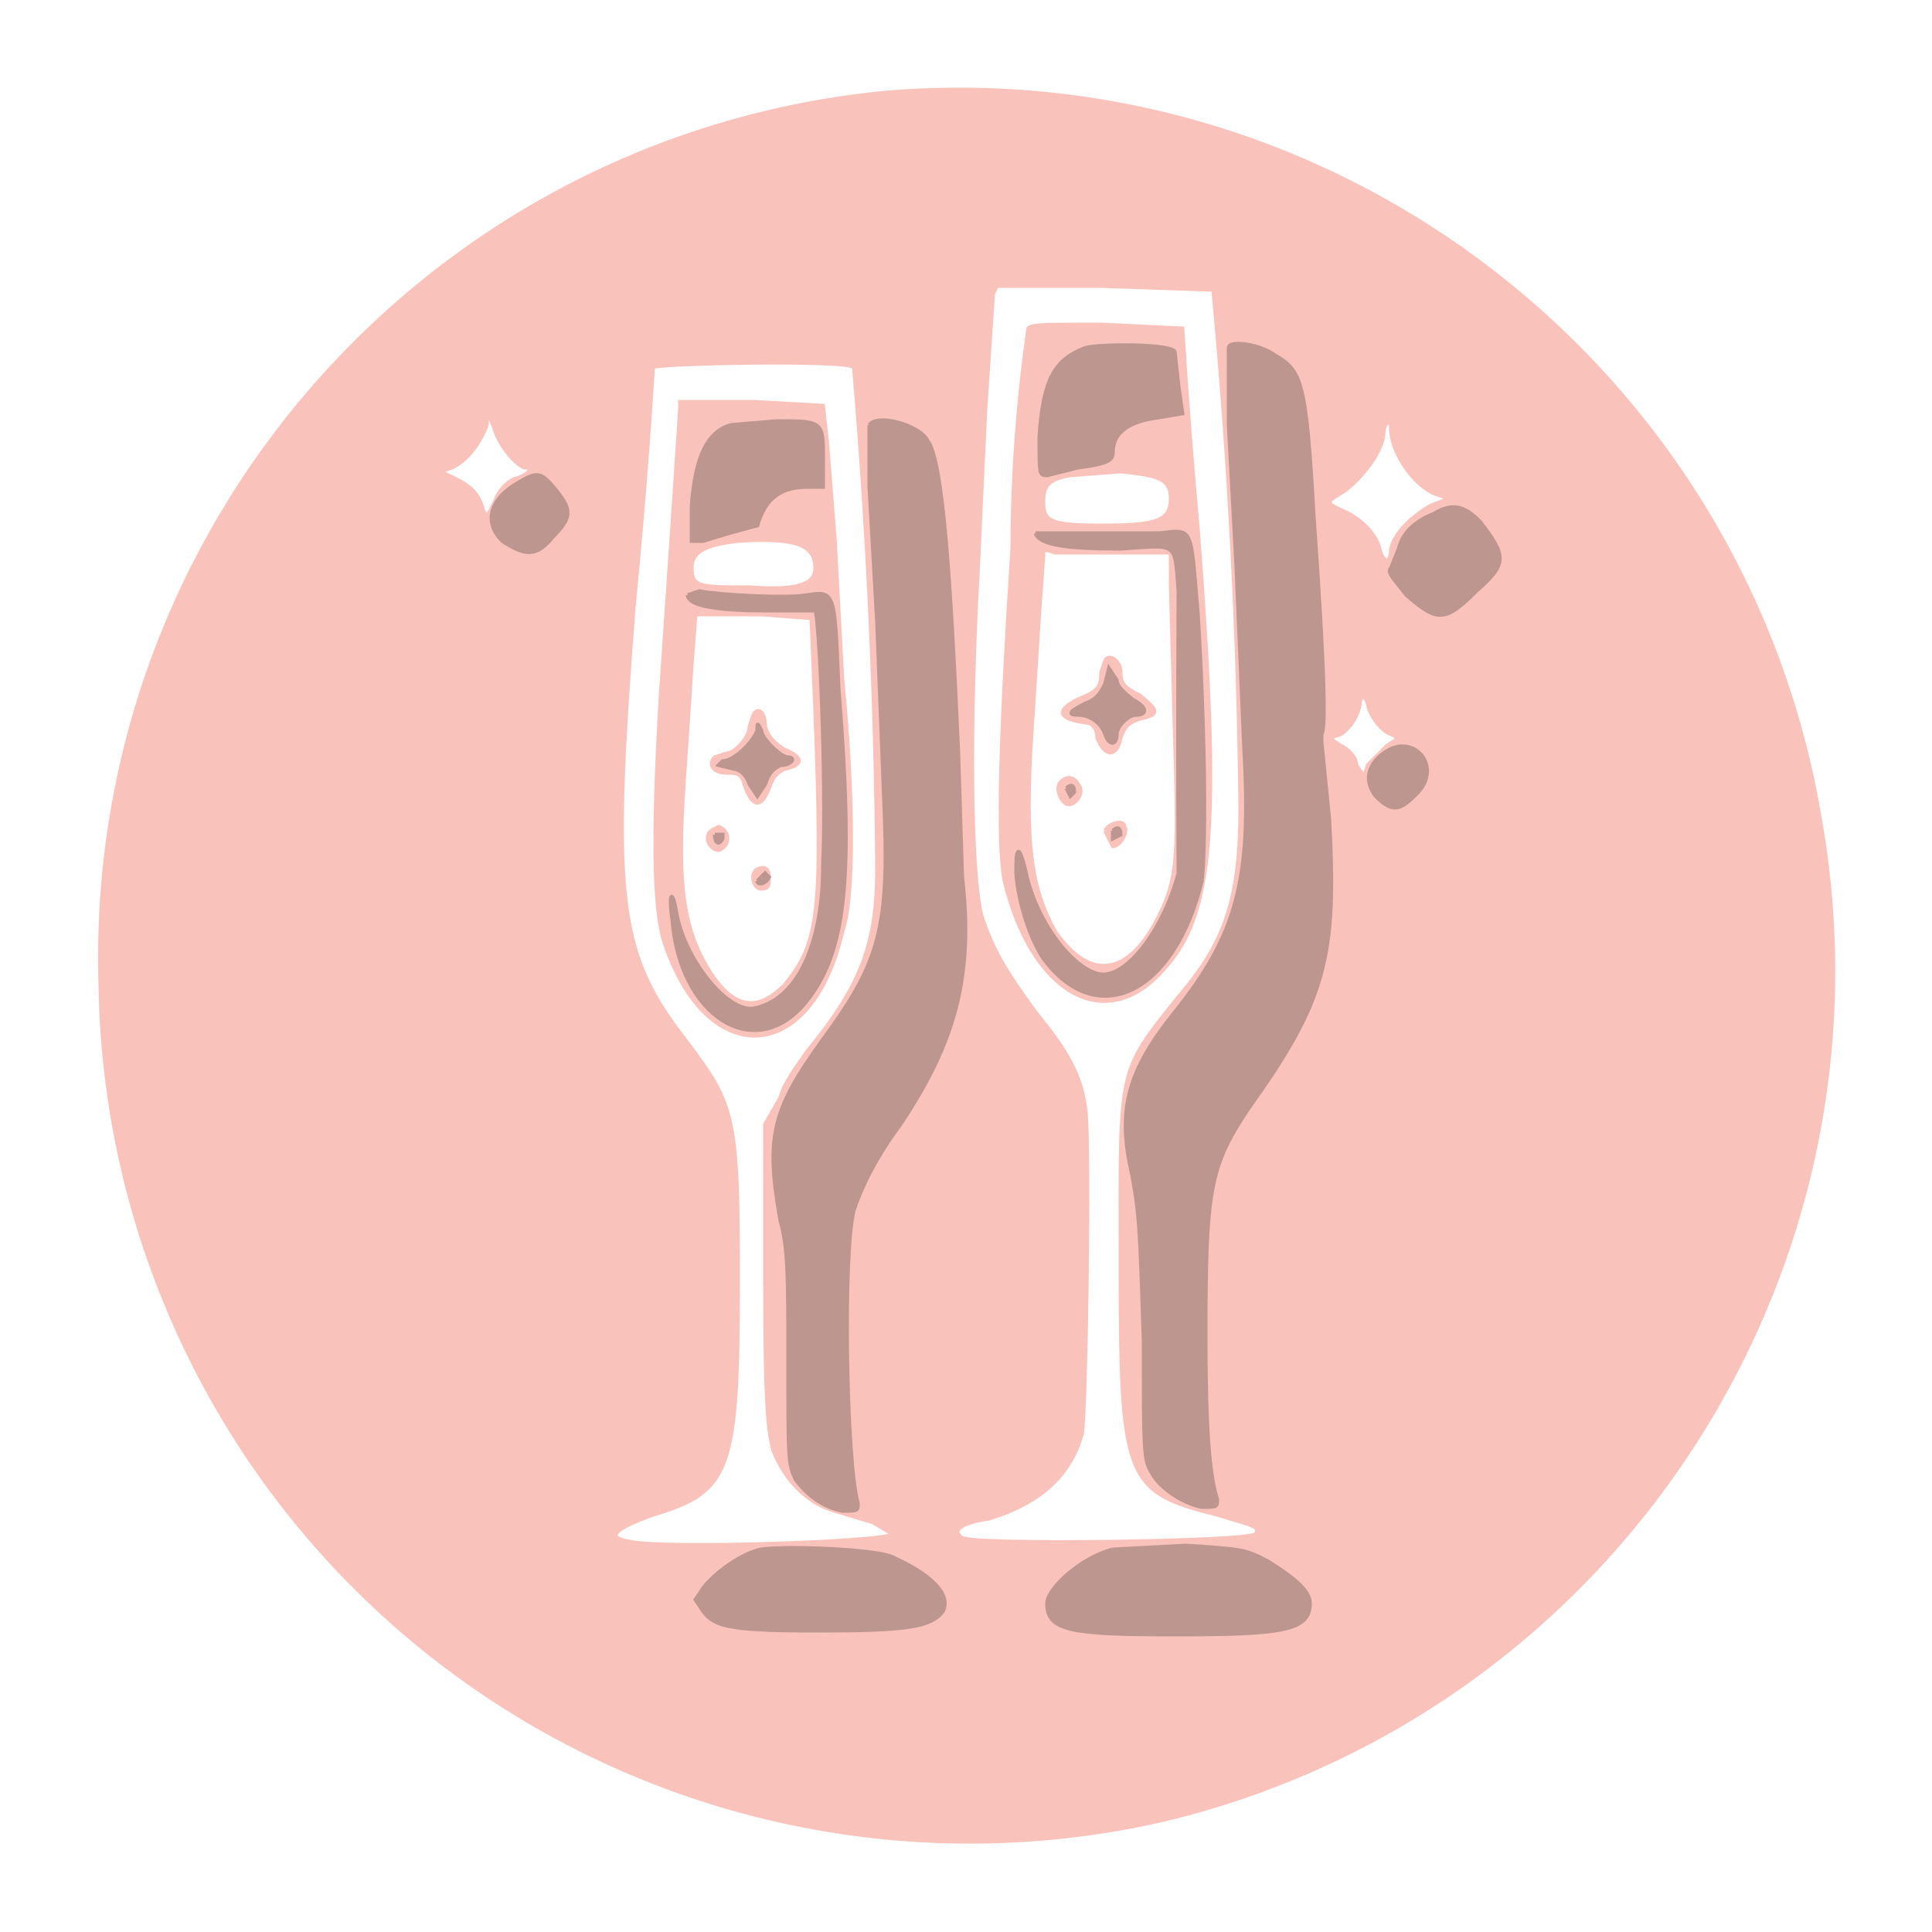
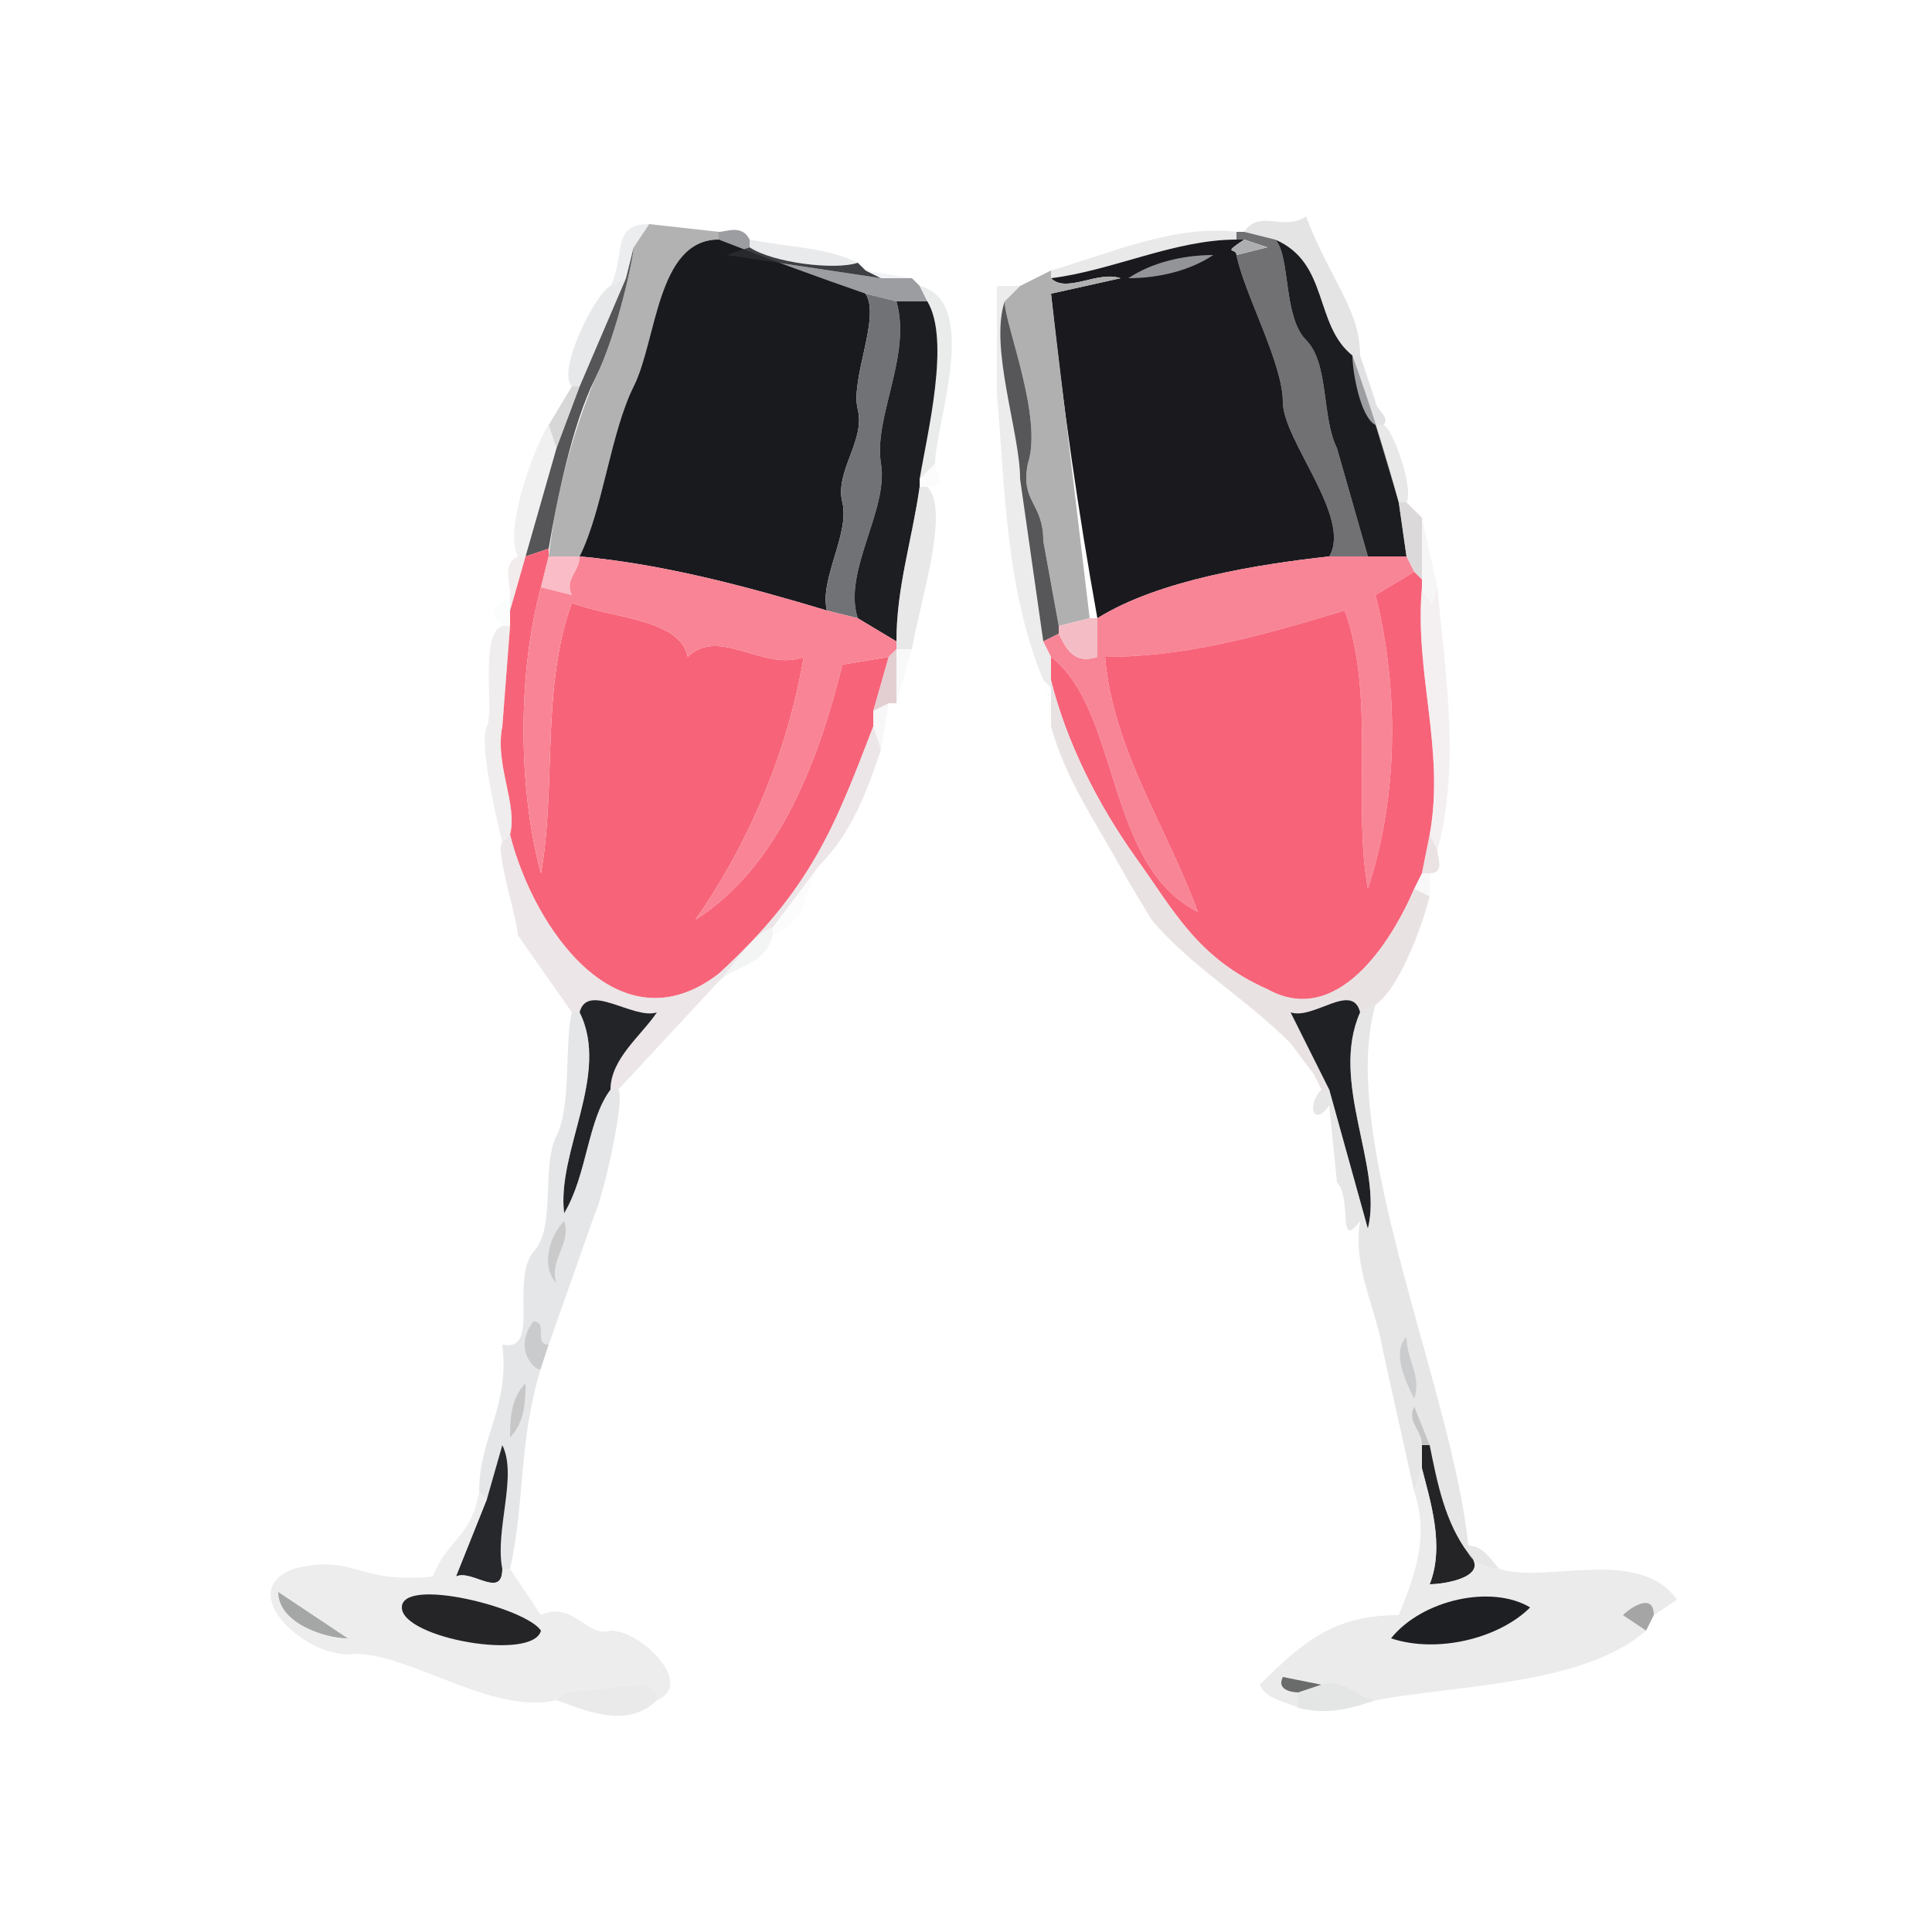
- <svg xmlns="http://www.w3.org/2000/svg" viewBox="0 0 500 500">
-   <path fill="#f9c3bb" fill-rule="evenodd" stroke="#f9c3bb" d="M229 24A225 225 0 0 0 26 255a225 225 0 0 0 275 216 226 226 0 0 0 170-259A226 226 0 0 0 229 24m28 52-2 30-2 43c-2 36-2 76 1 88 3 9 6 14 14 25 9 11 12 17 13 26 1 12 0 78-1 83-3 11-11 18-24 22-7 1-10 3-7 5s75 1 76-1 0-2-10-5c-24-6-25-9-25-66 0-50-1-48 15-68 12-14 16-25 16-49a1614 1614 0 0 0-7-134l-29-1h-27l-1 2m9 10a408 408 0 0 0-4 56c-3 46-4 76-2 86 7 29 26 40 41 23 13-14 15-36 9-114a1816 1816 0 0 1-4-52l-21-1c-19 0-19 0-19 2m-97 9a1737 1737 0 0 1-5 62c-6 77-4 90 14 113 12 16 13 19 13 61 0 50-2 55-22 61-11 4-12 6-6 7 9 2 68 0 68-2l-5-3-10-3c-7-2-13-8-16-16-1-5-2-8-2-45v-39l4-7c1-4 5-9 7-12 14-17 18-28 18-47a1683 1683 0 0 0-6-130c-2-2-50-1-52 0m7 11-2 30a21924 21924 0 0 1-3 44c-2 34-2 55 1 64 11 33 38 32 46-3 3-8 3-35 0-65l-2-37-2-25-1-9-18-1h-19v2m-50 4c-2 5-5 9-9 11l-3 1 4 2c4 2 6 4 7 8 1 2 1 2 3-2 1-3 3-5 5-6 4-1 5-3 3-3s-7-6-8-10l-2-5v4m232 3c-1 5-6 11-10 14-5 3-5 3-1 5 5 2 9 6 10 10s3 4 3 0c1-4 5-8 10-11l5-2-3-1c-6-2-12-11-12-17 0-3-2-2-2 2m-81 10c-6 1-7 3-7 7 0 5 2 6 15 6 14 0 18-1 18-7 0-5-3-6-13-7l-13 1m-86 17c-9 1-12 3-12 7 0 5 2 5 15 5 13 1 17-1 17-5 0-6-5-8-20-7m79 4-1 14-2 31c-2 30 0 41 6 52 9 13 19 12 27-4 5-10 5-16 4-49l-1-37v-8h-30c-3-1-3-1-3 1m-90 15-1 13a6474 6474 0 0 1-2 30c-2 28 0 39 7 50 6 9 12 10 19 3 9-11 10-18 8-71l-1-24-13-1h-17m106 12-1 3c0 4-1 5-6 7-6 3-5 5 2 6 2 0 3 2 3 4 2 5 5 5 6 0 1-3 2-4 5-5 5-1 5-2 0-6-4-2-5-3-5-6s-3-5-4-3m66 10c0 3-2 7-5 9l-3 1 3 2c2 1 4 3 4 5l2 3 1-3 5-5 3-2-2-1c-3-1-6-6-6-8l-1-2-1 1m-157 4-1 3c0 3-4 7-6 7l-3 1c-2 2 0 4 3 4s4 0 5 4c2 5 4 5 6 0 1-3 2-4 4-5 5-1 5-3 0-5-3-2-4-3-5-6 0-4-2-5-3-3m80 17c-2 1-1 5 1 6s5-3 3-5c-1-2-3-2-4-1m11 13 2 4c2 0 4-4 3-5 0-2-4-1-5 1m-102 0c-2 2 0 5 2 5 3-1 3-5 0-6l-2 1m12 10c-2 1-1 5 1 5s2-1 2-3-1-3-3-2" />
-   <path fill="#bd968f" fill-rule="evenodd" stroke="#bd968f" d="M281 90c-8 3-11 8-12 23 0 10 0 10 2 10l8-2c8-1 9-2 9-4 0-5 4-8 12-9l6-1-1-7-1-9c-1-2-19-2-23-1m37 0v20l2 37 2 47c2 34-2 48-18 68-12 15-15 25-11 42 2 11 2 14 3 43 0 28 0 31 2 34 2 4 8 8 13 9 4 0 4 0 4-2-2-6-3-18-3-42 0-38 1-44 11-59 20-28 23-39 21-75l-2-20v-2c1-1 1-14-2-56-2-35-3-38-10-42-4-3-12-4-12-2m-129 20c-6 2-9 8-10 21v9h3a241 241 0 0 1 14-4c2-7 6-10 13-10h4v-7c0-10 0-10-12-10l-12 1m36 0v16l2 35 2 51c1 29-2 38-16 57-13 18-15 25-11 47 2 7 2 15 2 36 0 26 0 27 2 31 3 4 7 7 12 8 4 0 4 0 4-2-3-10-4-65-1-76 2-6 6-14 12-22 14-21 19-38 16-64l-1-32c-2-45-4-76-8-81-2-4-13-7-15-4m-91 15c-7 4-9 10-4 15 6 4 9 4 13-1 5-5 5-7 1-12s-5-5-10-2m237 8c-5 2-8 5-9 9l-2 5c-1 1 0 2 4 7 8 7 10 7 18-1 8-7 8-9 1-18-4-4-7-5-12-2m-103 5c1 3 8 4 22 4 15-1 14-2 15 11a6568 6568 0 0 0 0 73c-4 15-14 28-21 26s-15-13-18-24c-2-9-3-10-3-3 0 6 3 17 7 23 14 19 34 9 41-20 1-8 1-36-1-69-2-23-1-22-10-21h-32m-90 16c0 3 9 4 20 4h13c1 1 3 44 2 66 0 21-7 35-18 37-7 1-18-13-20-25-1-6-2-5-1 2 2 25 21 37 34 22 11-13 13-32 9-82-1-25-1-25-8-24-5 1-23 0-28-1l-3 1m108 23c-1 2-2 4-5 5-4 2-5 3-2 3s6 2 7 5 3 3 3 0c0-2 3-5 5-5 3 0 3-2-1-4-1-1-4-3-4-5l-2-3-1 4m-90 12c-1 3-6 8-9 8l-1 1 4 1c1 0 3 1 4 4l2 3 2-3c1-3 2-4 4-5 3 0 4-2 2-2s-7-5-7-7c-1-2-1-2-1 0m162 6c-4 3-5 7-2 11 4 4 6 4 10 0 8-7 0-17-8-11m-82 9 1 2 1-1c0-2-1-2-2-1m12 11v2l2-1c0-2-1-2-2-1m-103 1c0 2 1 3 2 1v-1h-2m11 12c0 1 2 1 3-1l-1-1-2 2m1 173c-5 1-12 6-15 10l-2 3 2 3c3 4 7 5 30 5s29-1 32-5c2-4-2-9-13-14-4-2-27-3-34-2m91 0c-8 2-17 10-17 14 0 7 6 8 33 8 28 0 35-1 35-8 0-3-3-6-11-11-6-3-6-3-21-4l-19 1" />
+ <svg xmlns="http://www.w3.org/2000/svg" width="250" height="250">
+   <path fill="none" stroke="None" d="M0 250h250V0H0v250M84 29l9 1c1 0 3-1 4 1 5 1 10 1 14 3l1 1 6 1 1 1c8 2 2 18 2 23 0 1 2 3-1 3 3 3-1 15-2 21l-2 7h-1l-1 6c-2 6-4 11-8 15-2 3-1 7-6 9-1 4-5 4-7 6l-13 14c1 1-2 14-3 16l-6 17-1 3c-3 10-2 17-4 26l4 6c4-2 6 3 9 2 4 0 11 7 6 9-4 4-10 1-13 0-8 2-19-6-26-6-6 1-16-8-8-11 8-2 8 2 18 1 2-5 5-5 6-11 0-7 4-11 3-19 5 1 1-8 4-12 3-3 1-11 3-15s1-12 2-16l-7-10c0-2-3-11-2-12-1-4-3-13-2-15s-1-12 2-13c-3-3 1-3 1-4 0-2-1-4 1-5-2-4 3-16 4-17l3-5c-2-2 3-12 5-13 2-4 0-8 5-8m92 17 1 3 1 3c0 1 2 2 1 3 1 0 4 8 3 10l2 2 2 9c1 11 3 23 0 34 0 1 1 3-1 3v3c-1 4-4 12-7 14-5 17 10 50 12 70 2 0 3 2 4 3 6 2 18-3 23 4l-3 2-1 2c-8 7-24 7-35 9-3 1-6 2-10 1-2-1-4-1-5-3 6-6 10-9 18-9 2-5 4-10 2-16l-4-18c-1-6-4-11-3-17-3 4-1-3-3-5l-1-10c-2 3-3 0-1-2l-1-2-3-4c-6-6-13-10-18-16l-3-5c-5-9-8-13-10-20l-1-6c-5-12-5-26-6-37V37h3l4-2c7-2 16-6 24-5h1c2-3 5 0 8-2 3 8 7 12 7 18M65 178c2 2-1-1 0 0Z" />
+   <path fill="#D1D2D5" fill-opacity=".4" stroke="None" d="m79 37 2-1 1-4 2-3c-5 0-3 4-5 8Z" />
+   <path fill="#CACBCC" fill-opacity=".5" stroke="None" d="m161 30 4 1c7 3 5 11 10 15h1c0-6-4-10-7-18-3 2-6-1-8 2Z" />
+   <path fill="#B2B2B2" stroke="None" d="M82 32c0 1-2 11-5 17a87 87 0 0 0-6 23h4c3-6 4-16 7-22s3-19 11-19v-1l-9-1-2 3Z" />
+   <path fill="#929397" fill-opacity=".9" stroke="None" d="m93 31-2 2 21 5 4 1h4l-1-2-1-1h-4l-20-3 3-1v-1c-1-2-3-1-4-1v1Z" />
+   <path fill="#C8C8CB" fill-opacity=".4" stroke="None" d="M136 35v1c8-1 16-5 24-5v-1c-8-1-17 3-24 5Z" />
+   <path fill="#717174" stroke="None" d="M160 31h1l3 1-4 1c1 5 6 14 6 19s9 15 6 20h5l-4-14c-2-4-1-11-4-14s-2-11-4-13l-4-1h-1v1Z" />
+   <path fill="#565658" stroke="None" d="m82 32-1 4-6 14-3 8-4 14 3-1c1-6 3-16 6-22s5-16 5-17Z" />
+   <path fill="#191A1E" stroke="None" d="M75 72c11 1 22 4 32 7-1-4 3-10 2-14s3-8 2-12 3-12 1-15a490 490 0 0 1-19-7c-8 0-8 13-11 19s-4 16-7 22Z" />
+   <path fill="#C9CBCD" fill-opacity=".4" stroke="None" d="M97 32c3 2 11 3 14 2-4-2-9-2-14-3v1Z" />
+   <path fill="#1A1A1E" stroke="None" d="M136 36c2 2 6-1 9 0l-9 2a585 585 0 0 0 6 42c8-5 21-7 30-8 3-5-6-15-6-20s-5-14-6-19c0-1-2 0 1-2h-1c-8 0-16 4-24 5Z" />
+   <path fill="#ADAEB0" stroke="None" d="m160 33 4-1-3-1c-3 2-1 1-1 2Z" />
+   <path fill="#1C1D20" stroke="None" d="M177 72h5l-1-7a250 250 0 0 0-6-19c-5-4-3-12-10-15 2 2 1 10 4 13s2 10 4 14l4 14Z" />
+   <path fill="#2A2B2F" fill-opacity=".9" stroke="None" d="m114 36-2-1-1-1c-3 1-11 0-14-2l-3 1 20 3Z" />
+   <path fill="#939498" stroke="None" d="M157 33c-4 0-8 1-11 3 4 0 8-1 11-3Z" />
+   <path fill="#E0E1E8" fill-opacity=".4" stroke="None" d="M114 36h4l-6-1 2 1Z" />
+   <path fill="#B0B0B1" stroke="None" d="m132 37-2 2c0 3 5 15 3 21-1 5 2 5 2 10l2 11 4-1-5-42 9-2c-3-1-7 2-9 0v-1l-4 2Z" />
+   <path fill="#D1D2D5" fill-opacity=".5" stroke="None" d="M79 37c-2 1-7 11-5 13h1l6-14-2 1Z" />
+   <path fill="#D7D8D9" fill-opacity=".5" stroke="None" d="M120 39c3 5 0 17-1 23l2-2c0-5 6-21-2-23l1 2Z" />
+   <path fill="#DADBDB" fill-opacity=".5" stroke="None" d="M129 46v5c1 11 1 25 6 37l1 1v-4l-1-2-3-21c0-6-4-17-2-23l2-2h-3v9Z" />
+   <path fill="#717275" stroke="None" d="m107 79 4 1c-2-6 4-14 3-20s4-14 2-21l-4-1c2 3-2 11-1 15s-3 8-2 12-3 10-2 14Z" />
+   <path fill="#1D1E22" stroke="None" d="m111 80 5 3c0-7 2-13 3-20v-1c1-6 4-18 1-23h-4c2 7-3 15-2 21s-5 14-3 20Z" />
+   <path fill="#575759" stroke="None" d="m135 83 2-1v-1l-2-11c0-5-3-5-2-10 2-6-3-18-3-21-2 6 2 17 2 23l3 21Z" />
+   <path fill="#D6D7D8" fill-opacity=".1" stroke="None" d="M129 51v-5 5Z" />
+   <path fill="#D5D5D7" fill-opacity=".7" stroke="None" d="M178 55h1c1-1-1-2-1-3l-1-3-1-3h-1c0 2 1 8 3 9Z" />
+   <path fill="#D7D7D7" fill-opacity=".1" stroke="None" d="m178 52-1-3 1 3Z" />
+   <path fill="#C6C7C8" fill-opacity=".7" stroke="None" d="m71 55 1 3 3-8h-1l-3 5Z" />
+   <path fill="#E2E2E3" fill-opacity=".5" stroke="None" d="M67 72h1l4-14-1-3c-1 1-6 13-4 17Z" />
+   <path fill="#D8D8D9" fill-opacity=".6" stroke="None" d="M181 65h1c1-2-2-10-3-10h-1l3 10Z" />
+   <path fill="#F4F4F5" fill-opacity=".2" stroke="None" d="M119 62v1h1c3 0 1-2 1-3l-2 2Z" />
+   <path fill="#D2D3D4" fill-opacity=".5" stroke="None" d="M116 83v1h2c1-6 5-18 2-21h-1c-1 7-3 13-3 20Z" />
+   <path fill="#CDC9CB" fill-opacity=".7" stroke="None" d="m182 72 1 2 1 1v-8l-2-2h-1l1 7Z" />
+   <path fill="#D6D6D7" fill-opacity=".2" stroke="None" d="M184 75v1c0 1 2 2 1 3l1-3-2-9v8Z" />
+   <path fill="#F76479" stroke="None" d="m68 72-2 7v2l-1 13c-1 5 2 10 1 14 3 12 14 28 27 18 12-11 15-19 20-32v-2l2-7-6 1c-3 12-8 26-19 33 7-10 12-22 14-34-5 2-11-4-15 0-1-5-10-5-15-7-4 11-2 24-4 35-3-11-3-26 0-37l1-4v-1l-3 1Z" />
+   <path fill="#EFE5E4" fill-opacity=".7" stroke="None" d="M66 77v2l2-7h-1c-2 1-1 3-1 5Z" />
+   <path fill="#FABCC6" stroke="None" d="m70 76 4 1c-1-2 1-3 1-5h-4l-1 4Z" />
+   <path fill="#F88495" stroke="None" d="M70 76c-3 11-3 26 0 37 2-11 0-24 4-35 5 2 14 2 15 7 4-4 10 2 15 0-2 12-7 24-14 34 11-7 16-21 19-33l6-1 1-1v-1l-5-3-4-1c-10-3-21-6-32-7 0 2-2 3-1 5l-4-1Z" />
+   <path fill="#F88596" stroke="None" d="M142 80v5c-3 1-4-1-5-3l-2 1 1 2c9 7 7 27 19 33-4-11-11-21-12-33 11 0 21-3 31-6 4 11 1 25 3 36 4-12 4-26 1-38l5-3-1-2h-10c-9 1-22 3-30 8Z" />
+   <path fill="#F76379" stroke="None" d="M136 85v3c2 8 6 16 11 23s8 13 17 17c9 5 16-6 19-13l1-2 1-5c2-11-2-21-1-32v-1l-1-1-5 3c3 12 3 26-1 38-2-11 1-25-3-36-10 3-20 6-31 6 1 12 8 22 12 33-12-6-10-26-19-33Z" />
+   <path fill="#EAE3E5" fill-opacity=".5" stroke="None" d="m185 108 1 2c3-11 1-23 0-34l-1 3c1-1-1-2-1-3-1 11 3 21 1 32Z" />
+   <path fill="#ECF1F0" fill-opacity=".2" stroke="None" d="M65 81h1v-4c0 1-4 1-1 4Z" />
+   <path fill="#F4BDC5" stroke="None" d="M137 81v1c1 2 2 4 5 3v-5h-1l-4 1Z" />
+   <path fill="#E1DCDD" fill-opacity=".5" stroke="None" d="m65 109 1-1c1-4-2-9-1-14l1-13h-1c-3 1-1 11-2 13s1 11 2 15Z" />
+   <path fill="#DCC3C7" fill-opacity=".8" stroke="None" d="m115 85-2 7 2-1h1v-7l-1 1Z" />
+   <path fill="#E2E3E4" fill-opacity=".2" stroke="None" d="m116 91 2-7h-2v7Z" />
+   <path fill="#F4F6F5" fill-opacity=".1" stroke="None" d="M136 94v-5l-1-1 1 6Z" />
+   <path fill="#E0D6D8" fill-opacity=".7" stroke="None" d="M136 89v5c2 7 5 11 10 20l3 5c5 6 12 10 18 16l3 4 1 2h1l-5-10c3 1 8-4 9 0l2-1c3-2 6-10 7-14l-2-1c-3 7-10 18-19 13-9-4-12-10-17-17s-9-15-11-23v1Z" />
+   <path fill="#F1F1F1" fill-opacity=".5" stroke="None" d="M113 92v2l1 3 1-6-2 1Z" />
+   <path fill="#E5DCDE" fill-opacity=".7" stroke="None" d="m66 108-1 1c-1 1 2 10 2 12l7 10h1c1-4 7 1 10 0-2 3-6 6-6 10h1l13-14c2-2 4-6 7-7l6-8c4-4 6-9 8-15l-1-3c-5 13-8 21-20 32-13 10-24-6-27-18Z" />
+   <path fill="#DECED0" fill-opacity=".6" stroke="None" d="M184 113h1c2 0 1-2 1-3l-1-2-1 5Z" />
+   <path fill="#DFDEDF" fill-opacity=".1" stroke="None" d="M100 120v1c5-2 4-6 6-9l-6 8Z" />
+   <path fill="#D2D6D5" fill-opacity=".4" stroke="None" d="m146 114 3 5-3-5Z" />
+   <path fill="#F0EEEE" fill-opacity=".4" stroke="None" d="m183 115 2 1v-3h-1l-1 2Z" />
+   <path fill="#D6D8D8" fill-opacity=".3" stroke="None" d="M93 127c2-2 6-2 7-6v-1c-3 1-5 5-7 7Z" />
+   <path fill="#232427" stroke="None" d="M75 131c4 8-3 18-2 26 3-5 3-12 6-16 0-4 4-7 6-10-3 1-9-4-10 0Z" />
+   <path fill="#1F2124" stroke="None" d="m172 141 5 18c2-8-5-19-1-28-1-4-6 1-9 0l5 10Z" />
+   <path fill="#CFCFD1" fill-opacity=".5" stroke="None" d="M176 131c-4 9 3 20 1 28l-5-18h-1c-2 2-1 5 1 2l1 10c2 2 0 9 3 5-1 6 2 11 3 17l4 18 1-3v-3c0-2-2-3-1-5l2 5c1 5 2 10 5 14 1 2 4 2 4 2-1-1-2-3-4-3-2-20-17-53-12-70l-2 1m6 42c0 3 2 5 1 8-1-2-3-6-1-8Z" />
+   <path fill="#CDCFD1" fill-opacity=".5" stroke="None" d="m62 193 1 1 2-7c2 4-1 11 0 16h1c2-9 1-16 4-26 0 1-4-2-1-6 2 0 0 3 2 3l6-17c1-2 4-15 3-16h-1c-3 4-3 11-6 16-1-8 6-18 2-26h-1c-1 4 0 12-2 16s0 12-3 15c-3 4 1 13-4 12 1 8-3 12-3 19m11-35c1 3-2 5-1 8-2-2-1-6 1-8m-5 21c0 2 0 5-2 7 0-2 0-5 2-7Z" />
+   <path fill="#CECECF" fill-opacity=".1" stroke="None" d="m170 139-3-4 3 4Z" />
+   <path fill="#4E4F50" fill-opacity=".3" stroke="None" d="M73 158c-2 2-3 6-1 8-1-3 2-5 1-8Z" />
+   <path fill="#7C7D80" fill-opacity=".4" stroke="None" d="m70 177 1-3c-2 0 0-3-2-3-3 4 1 7 1 6Z" />
+   <path fill="#535457" fill-opacity=".3" stroke="None" d="M182 173c-2 2 0 6 1 8 1-3-1-5-1-8Z" />
+   <path fill="none" stroke="None" d="M65 178c-1-1 2 2 0 0Z" />
+   <path fill="#444547" fill-opacity=".3" stroke="None" d="M68 179c-2 2-2 5-2 7 2-2 2-5 2-7Z" />
+   <path fill="#3E3F41" fill-opacity=".3" stroke="None" d="M184 187h1l-2-5c-1 2 1 3 1 5Z" />
+   <path fill="#27282B" stroke="None" d="m63 194-4 10c2-1 6 3 6-1-1-5 2-12 0-16l-2 7Z" />
+   <path fill="#242427" stroke="None" d="M184 190c1 4 3 10 1 15 2 0 8-1 5-4-3-4-4-9-5-14h-1v3Z" />
+   <path fill="#E6E6E7" fill-opacity=".8" stroke="None" d="M183 193c2 6 0 11-2 16-8 0-12 3-18 9 1 2 3 2 5 3v-2s-3 0-2-2l5 1c3-1 5 2 7 2 11-2 27-2 35-9l-3-2c1-1 4-3 4 0l3-2c-5-7-17-2-23-4 0 0-3 0-4-2 3 3-3 4-5 4 2-5 0-11-1-15l-1 3Z" />
+   <path fill="#E8E8E9" fill-opacity=".8" stroke="None" d="m72 220 1-1 10-1s2 0 2 2c5-2-2-9-6-9-3 1-5-4-9-2l-4-6h-1c0 4-4 0-6 1l4-10-1-1c-1 6-4 6-6 11-10 1-10-3-18-1-8 3 2 12 8 11 7 0 18 8 26 6m-27-8c-3 0-9-2-9-6l9 6Z" />
+   <path fill="#A5A6A6" stroke="None" d="m45 212-9-6c0 4 6 6 9 6Z" />
+   <path fill="#252528" stroke="None" d="M70 211c-2-3-18-7-18-3s17 7 18 3Z" />
+   <path fill="#1E1F22" stroke="None" d="M198 208c-5-3-14-1-18 4 6 2 14 0 18-4Z" />
+   <path fill="#7F7F80" fill-opacity=".7" stroke="None" d="m213 211 1-2c0-3-3-1-4 0l3 2Z" />
+   <path fill="#D6D6D7" fill-opacity=".5" stroke="None" d="m83 218-10 1-1 1c3 1 9 4 13 0 0-2-2-2-2-2Z" />
+   <path fill="#6A6B6B" stroke="None" d="m168 219 3-1-5-1c-1 2 2 2 2 2Z" />
+   <path fill="#8C8C8D" stroke="None" d="m73 219 10-1-10 1Z" />
+   <path fill="#D2D3D4" fill-opacity=".6" stroke="None" d="M168 219v2c4 1 7 0 10-1-2 0-4-3-7-2l-3 1Z" />
</svg>
